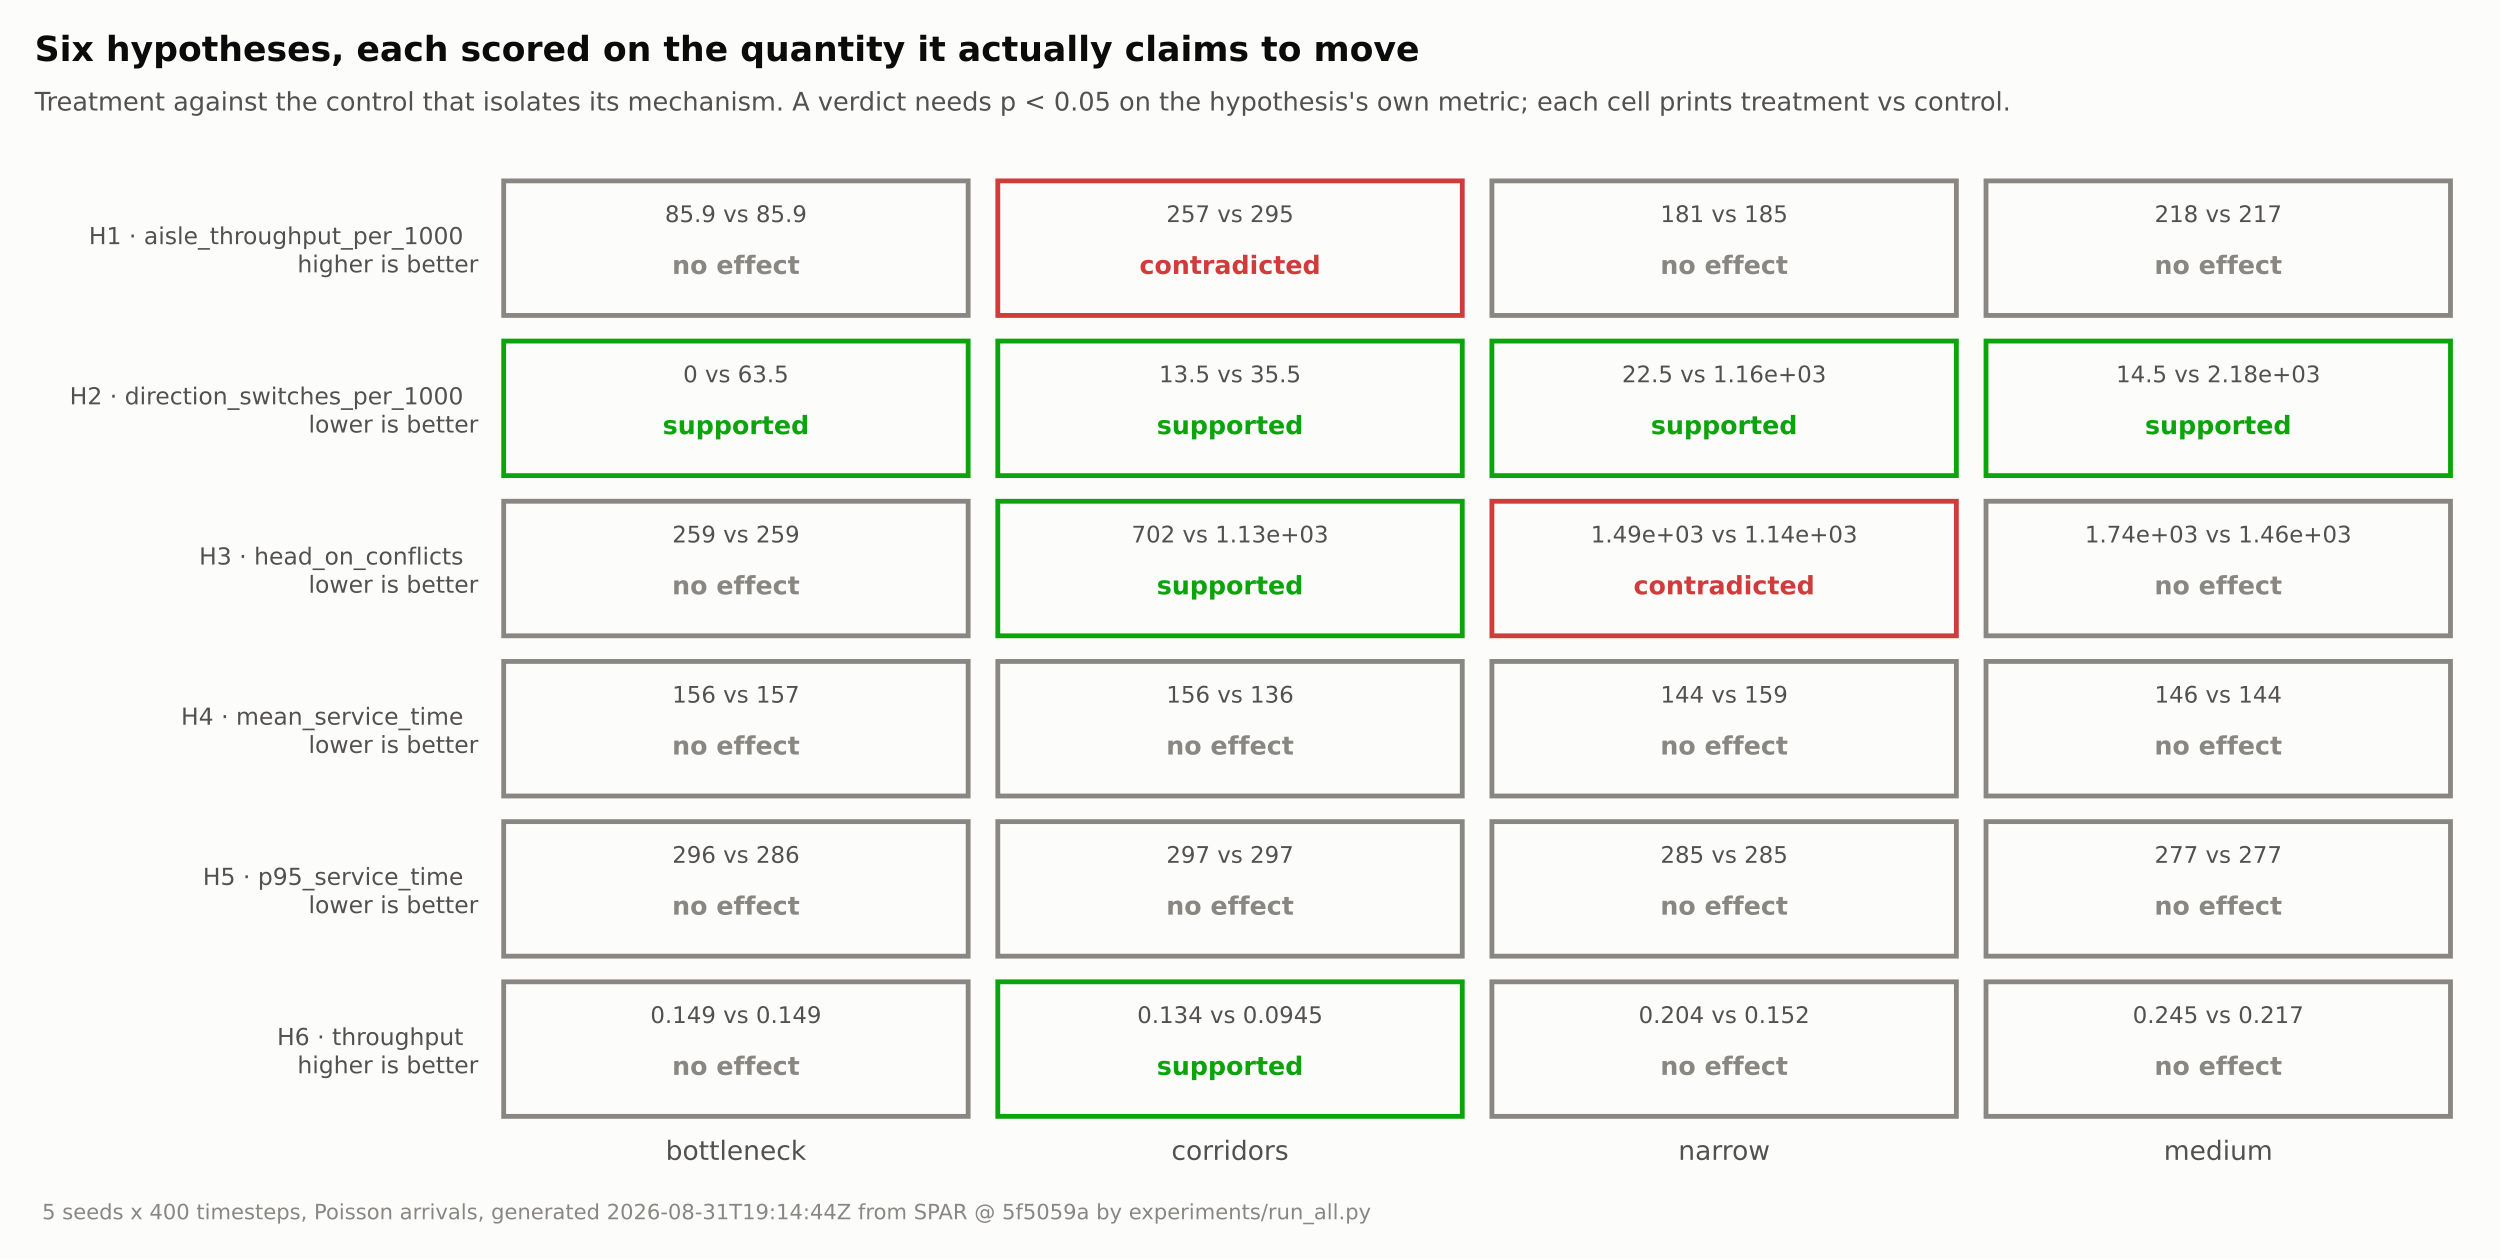
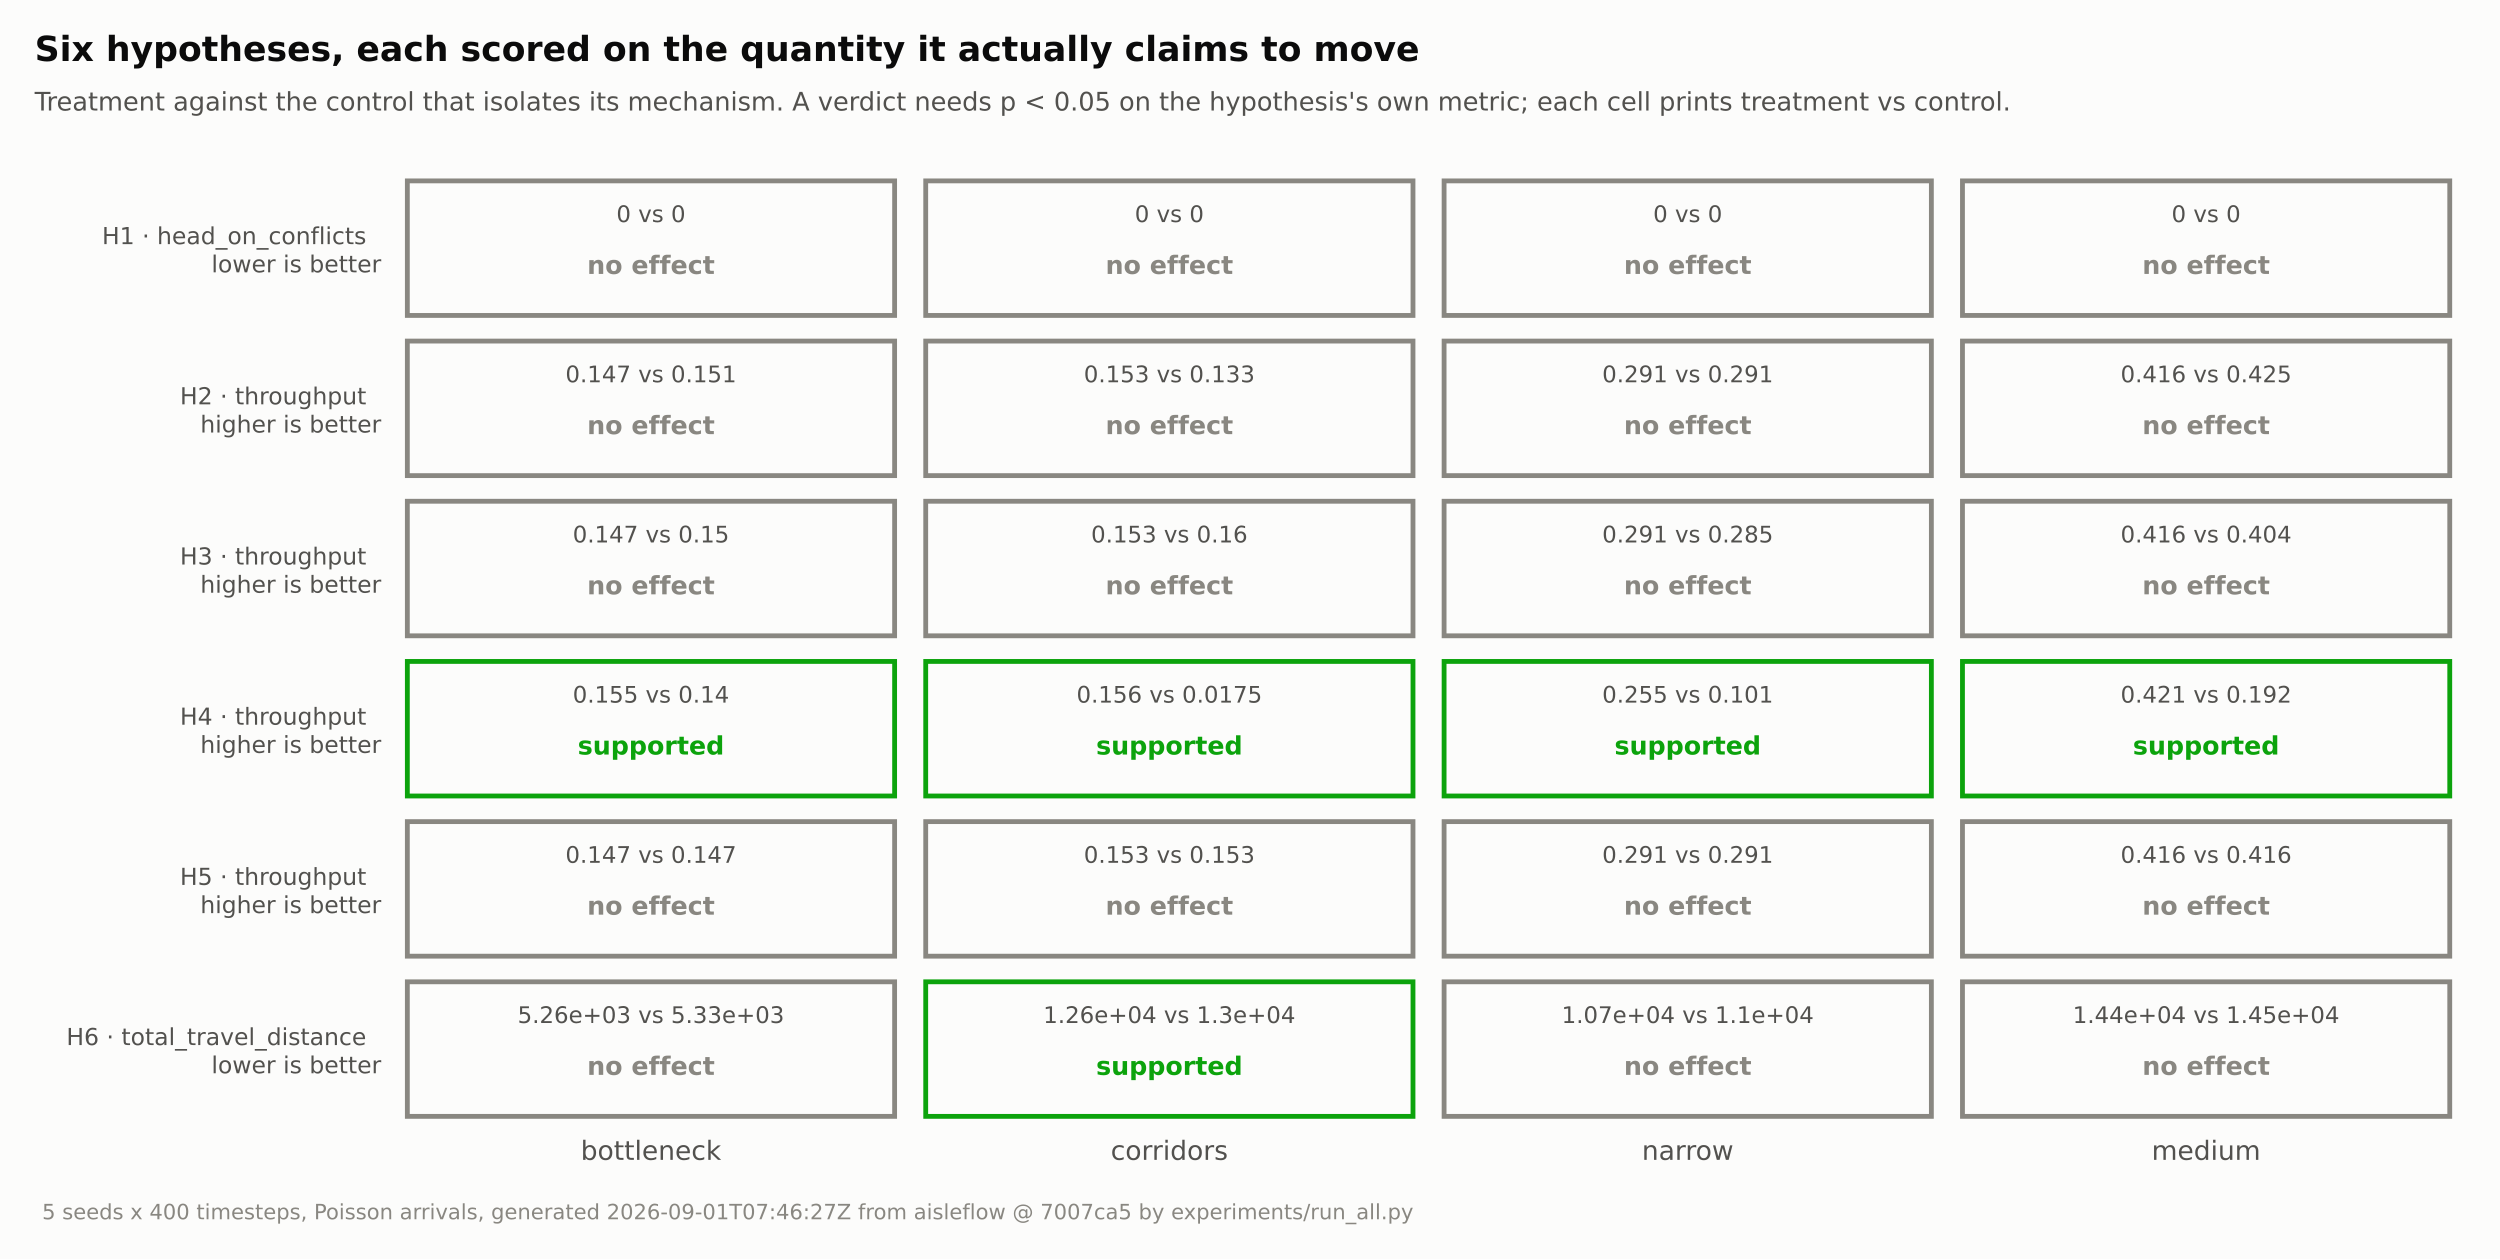
<svg xmlns="http://www.w3.org/2000/svg" width="830.016pt" height="418.009pt" viewBox="0 0 830.016 418.009" version="1.1">
  <defs>
    <style type="text/css">*{stroke-linejoin: round; stroke-linecap: butt}</style>
  </defs>
  <g id="figure_1">
    <g id="patch_1">
      <path d="M 0 418.009  L 830.016 418.009  L 830.016 0  L 0 0  z " style="fill: #fcfcfb" />
    </g>
    <g id="axes_1">
      <g id="patch_2">
-         <path d="M 162.307 374.894  L 818.496 374.894  L 818.496 55.8  L 162.307 55.8  z " style="fill: #fcfcfb" />
+         <path d="M 130.076 374.894  L 818.496 374.894  L 818.496 55.8  L 130.076 55.8  z " style="fill: #fcfcfb" />
      </g>
      <g id="matplotlib.axis_1">
        <g id="xtick_1">
          <g id="line2d_1" />
          <g id="text_1">
-             <text style="font-size: 8.8px; font-family: 'DejaVu Sans', sans-serif; text-anchor: middle; fill: #52514e" x="244.331" y="385.081" transform="rotate(-0 244.3308 385.081)">bottleneck</text>
+             <text style="font-size: 8.8px; font-family: 'DejaVu Sans', sans-serif; text-anchor: middle; fill: #52514e" x="216.129" y="385.081" transform="rotate(-0 216.1285 385.081)">bottleneck</text>
          </g>
        </g>
        <g id="xtick_2">
          <g id="line2d_2" />
          <g id="text_2">
-             <text style="font-size: 8.8px; font-family: 'DejaVu Sans', sans-serif; text-anchor: middle; fill: #52514e" x="408.378" y="385.081" transform="rotate(-0 408.378 385.081)">corridors</text>
+             <text style="font-size: 8.8px; font-family: 'DejaVu Sans', sans-serif; text-anchor: middle; fill: #52514e" x="388.233" y="385.081" transform="rotate(-0 388.2335 385.081)">corridors</text>
          </g>
        </g>
        <g id="xtick_3">
          <g id="line2d_3" />
          <g id="text_3">
-             <text style="font-size: 8.8px; font-family: 'DejaVu Sans', sans-serif; text-anchor: middle; fill: #52514e" x="572.425" y="385.08" transform="rotate(-0 572.4252 385.0804)">narrow</text>
+             <text style="font-size: 8.8px; font-family: 'DejaVu Sans', sans-serif; text-anchor: middle; fill: #52514e" x="560.338" y="385.08" transform="rotate(-0 560.3385 385.0804)">narrow</text>
          </g>
        </g>
        <g id="xtick_4">
          <g id="line2d_4" />
          <g id="text_4">
-             <text style="font-size: 8.8px; font-family: 'DejaVu Sans', sans-serif; text-anchor: middle; fill: #52514e" x="736.472" y="385.081" transform="rotate(-0 736.4724 385.081)">medium</text>
+             <text style="font-size: 8.8px; font-family: 'DejaVu Sans', sans-serif; text-anchor: middle; fill: #52514e" x="732.443" y="385.081" transform="rotate(-0 732.4435 385.081)">medium</text>
          </g>
        </g>
      </g>
      <g id="matplotlib.axis_2">
        <g id="ytick_1">
          <g id="line2d_5" />
          <g id="text_5">
-             <text style="font-size: 7.8px; font-family: 'DejaVu Sans', sans-serif; fill: #52514e" transform="translate(29.49909 81.06391)">H1  ·  aisle_throughput_per_1000</text>
-             <text style="font-size: 7.8px; font-family: 'DejaVu Sans', sans-serif; fill: #52514e" transform="translate(98.73506 90.42604)">higher is better</text>
+             <text style="font-size: 7.8px; font-family: 'DejaVu Sans', sans-serif; fill: #52514e" transform="translate(33.86812 81.06391)">H1  ·  head_on_conflicts</text>
+             <text style="font-size: 7.8px; font-family: 'DejaVu Sans', sans-serif; fill: #52514e" transform="translate(70.19053 90.42604)">lower is better</text>
          </g>
        </g>
        <g id="ytick_2">
          <g id="line2d_6" />
          <g id="text_6">
-             <text style="font-size: 7.8px; font-family: 'DejaVu Sans', sans-serif; fill: #52514e" transform="translate(23.13113 134.2463)">H2  ·  direction_switches_per_1000</text>
-             <text style="font-size: 7.8px; font-family: 'DejaVu Sans', sans-serif; fill: #52514e" transform="translate(102.4218 143.6084)">lower is better</text>
+             <text style="font-size: 7.8px; font-family: 'DejaVu Sans', sans-serif; fill: #52514e" transform="translate(59.75316 134.2463)">H2  ·  throughput</text>
+             <text style="font-size: 7.8px; font-family: 'DejaVu Sans', sans-serif; fill: #52514e" transform="translate(66.50381 143.6084)">higher is better</text>
          </g>
        </g>
        <g id="ytick_3">
          <g id="line2d_7" />
          <g id="text_7">
-             <text style="font-size: 7.8px; font-family: 'DejaVu Sans', sans-serif; fill: #52514e" transform="translate(66.09937 187.4287)">H3  ·  head_on_conflicts</text>
-             <text style="font-size: 7.8px; font-family: 'DejaVu Sans', sans-serif; fill: #52514e" transform="translate(102.4218 196.7908)">lower is better</text>
+             <text style="font-size: 7.8px; font-family: 'DejaVu Sans', sans-serif; fill: #52514e" transform="translate(59.75316 187.4287)">H3  ·  throughput</text>
+             <text style="font-size: 7.8px; font-family: 'DejaVu Sans', sans-serif; fill: #52514e" transform="translate(66.50381 196.7908)">higher is better</text>
          </g>
        </g>
        <g id="ytick_4">
          <g id="line2d_8" />
          <g id="text_8">
-             <text style="font-size: 7.8px; font-family: 'DejaVu Sans', sans-serif; fill: #52514e" transform="translate(60.10069 240.6111)">H4  ·  mean_service_time</text>
-             <text style="font-size: 7.8px; font-family: 'DejaVu Sans', sans-serif; fill: #52514e" transform="translate(102.4218 249.9732)">lower is better</text>
+             <text style="font-size: 7.8px; font-family: 'DejaVu Sans', sans-serif; fill: #52514e" transform="translate(59.75316 240.6111)">H4  ·  throughput</text>
+             <text style="font-size: 7.8px; font-family: 'DejaVu Sans', sans-serif; fill: #52514e" transform="translate(66.50381 249.9732)">higher is better</text>
          </g>
        </g>
        <g id="ytick_5">
          <g id="line2d_9" />
          <g id="text_9">
-             <text style="font-size: 7.8px; font-family: 'DejaVu Sans', sans-serif; fill: #52514e" transform="translate(67.34372 293.7935)">H5  ·  p95_service_time</text>
-             <text style="font-size: 7.8px; font-family: 'DejaVu Sans', sans-serif; fill: #52514e" transform="translate(102.4218 303.1557)">lower is better</text>
+             <text style="font-size: 7.8px; font-family: 'DejaVu Sans', sans-serif; fill: #52514e" transform="translate(59.75316 293.7935)">H5  ·  throughput</text>
+             <text style="font-size: 7.8px; font-family: 'DejaVu Sans', sans-serif; fill: #52514e" transform="translate(66.50381 303.1557)">higher is better</text>
          </g>
        </g>
        <g id="ytick_6">
          <g id="line2d_10" />
          <g id="text_10">
-             <text style="font-size: 7.8px; font-family: 'DejaVu Sans', sans-serif; fill: #52514e" transform="translate(91.98441 346.9759)">H6  ·  throughput</text>
-             <text style="font-size: 7.8px; font-family: 'DejaVu Sans', sans-serif; fill: #52514e" transform="translate(98.73506 356.3381)">higher is better</text>
+             <text style="font-size: 7.8px; font-family: 'DejaVu Sans', sans-serif; fill: #52514e" transform="translate(22.03894 346.9759)">H6  ·  total_travel_distance</text>
+             <text style="font-size: 7.8px; font-family: 'DejaVu Sans', sans-serif; fill: #52514e" transform="translate(70.19053 356.3381)">lower is better</text>
          </g>
        </g>
      </g>
      <g id="patch_3">
-         <path d="M 167.229 60.055  L 321.433 60.055  L 321.433 104.728  L 167.229 104.728  z " clip-path="url(#p94b9a98649)" style="fill: #fcfcfb; stroke: #898781; stroke-width: 1.6; stroke-linejoin: miter" />
+         <path d="M 135.239 60.055  L 297.018 60.055  L 297.018 104.728  L 135.239 104.728  z " clip-path="url(#pe0187f59ff)" style="fill: #fcfcfb; stroke: #898781; stroke-width: 1.6; stroke-linejoin: miter" />
      </g>
      <g id="patch_4">
-         <path d="M 331.276 60.055  L 485.48 60.055  L 485.48 104.728  L 331.276 104.728  z " clip-path="url(#p94b9a98649)" style="fill: #fcfcfb; stroke: #d03b3b; stroke-width: 1.6; stroke-linejoin: miter" />
+         <path d="M 307.344 60.055  L 469.123 60.055  L 469.123 104.728  L 307.344 104.728  z " clip-path="url(#pe0187f59ff)" style="fill: #fcfcfb; stroke: #898781; stroke-width: 1.6; stroke-linejoin: miter" />
      </g>
      <g id="patch_5">
-         <path d="M 495.323 60.055  L 649.527 60.055  L 649.527 104.728  L 495.323 104.728  z " clip-path="url(#p94b9a98649)" style="fill: #fcfcfb; stroke: #898781; stroke-width: 1.6; stroke-linejoin: miter" />
+         <path d="M 479.449 60.055  L 641.228 60.055  L 641.228 104.728  L 479.449 104.728  z " clip-path="url(#pe0187f59ff)" style="fill: #fcfcfb; stroke: #898781; stroke-width: 1.6; stroke-linejoin: miter" />
      </g>
      <g id="patch_6">
-         <path d="M 659.37 60.055  L 813.575 60.055  L 813.575 104.728  L 659.37 104.728  z " clip-path="url(#p94b9a98649)" style="fill: #fcfcfb; stroke: #898781; stroke-width: 1.6; stroke-linejoin: miter" />
+         <path d="M 651.554 60.055  L 813.333 60.055  L 813.333 104.728  L 651.554 104.728  z " clip-path="url(#pe0187f59ff)" style="fill: #fcfcfb; stroke: #898781; stroke-width: 1.6; stroke-linejoin: miter" />
      </g>
      <g id="patch_7">
-         <path d="M 167.229 113.237  L 321.433 113.237  L 321.433 157.91  L 167.229 157.91  z " clip-path="url(#p94b9a98649)" style="fill: #fcfcfb; stroke: #0ca30c; stroke-width: 1.6; stroke-linejoin: miter" />
+         <path d="M 135.239 113.237  L 297.018 113.237  L 297.018 157.91  L 135.239 157.91  z " clip-path="url(#pe0187f59ff)" style="fill: #fcfcfb; stroke: #898781; stroke-width: 1.6; stroke-linejoin: miter" />
      </g>
      <g id="patch_8">
-         <path d="M 331.276 113.237  L 485.48 113.237  L 485.48 157.91  L 331.276 157.91  z " clip-path="url(#p94b9a98649)" style="fill: #fcfcfb; stroke: #0ca30c; stroke-width: 1.6; stroke-linejoin: miter" />
+         <path d="M 307.344 113.237  L 469.123 113.237  L 469.123 157.91  L 307.344 157.91  z " clip-path="url(#pe0187f59ff)" style="fill: #fcfcfb; stroke: #898781; stroke-width: 1.6; stroke-linejoin: miter" />
      </g>
      <g id="patch_9">
-         <path d="M 495.323 113.237  L 649.527 113.237  L 649.527 157.91  L 495.323 157.91  z " clip-path="url(#p94b9a98649)" style="fill: #fcfcfb; stroke: #0ca30c; stroke-width: 1.6; stroke-linejoin: miter" />
+         <path d="M 479.449 113.237  L 641.228 113.237  L 641.228 157.91  L 479.449 157.91  z " clip-path="url(#pe0187f59ff)" style="fill: #fcfcfb; stroke: #898781; stroke-width: 1.6; stroke-linejoin: miter" />
      </g>
      <g id="patch_10">
-         <path d="M 659.37 113.237  L 813.575 113.237  L 813.575 157.91  L 659.37 157.91  z " clip-path="url(#p94b9a98649)" style="fill: #fcfcfb; stroke: #0ca30c; stroke-width: 1.6; stroke-linejoin: miter" />
+         <path d="M 651.554 113.237  L 813.333 113.237  L 813.333 157.91  L 651.554 157.91  z " clip-path="url(#pe0187f59ff)" style="fill: #fcfcfb; stroke: #898781; stroke-width: 1.6; stroke-linejoin: miter" />
      </g>
      <g id="patch_11">
-         <path d="M 167.229 166.419  L 321.433 166.419  L 321.433 211.093  L 167.229 211.093  z " clip-path="url(#p94b9a98649)" style="fill: #fcfcfb; stroke: #898781; stroke-width: 1.6; stroke-linejoin: miter" />
+         <path d="M 135.239 166.419  L 297.018 166.419  L 297.018 211.093  L 135.239 211.093  z " clip-path="url(#pe0187f59ff)" style="fill: #fcfcfb; stroke: #898781; stroke-width: 1.6; stroke-linejoin: miter" />
      </g>
      <g id="patch_12">
-         <path d="M 331.276 166.419  L 485.48 166.419  L 485.48 211.093  L 331.276 211.093  z " clip-path="url(#p94b9a98649)" style="fill: #fcfcfb; stroke: #0ca30c; stroke-width: 1.6; stroke-linejoin: miter" />
+         <path d="M 307.344 166.419  L 469.123 166.419  L 469.123 211.093  L 307.344 211.093  z " clip-path="url(#pe0187f59ff)" style="fill: #fcfcfb; stroke: #898781; stroke-width: 1.6; stroke-linejoin: miter" />
      </g>
      <g id="patch_13">
-         <path d="M 495.323 166.419  L 649.527 166.419  L 649.527 211.093  L 495.323 211.093  z " clip-path="url(#p94b9a98649)" style="fill: #fcfcfb; stroke: #d03b3b; stroke-width: 1.6; stroke-linejoin: miter" />
+         <path d="M 479.449 166.419  L 641.228 166.419  L 641.228 211.093  L 479.449 211.093  z " clip-path="url(#pe0187f59ff)" style="fill: #fcfcfb; stroke: #898781; stroke-width: 1.6; stroke-linejoin: miter" />
      </g>
      <g id="patch_14">
-         <path d="M 659.37 166.419  L 813.575 166.419  L 813.575 211.093  L 659.37 211.093  z " clip-path="url(#p94b9a98649)" style="fill: #fcfcfb; stroke: #898781; stroke-width: 1.6; stroke-linejoin: miter" />
+         <path d="M 651.554 166.419  L 813.333 166.419  L 813.333 211.093  L 651.554 211.093  z " clip-path="url(#pe0187f59ff)" style="fill: #fcfcfb; stroke: #898781; stroke-width: 1.6; stroke-linejoin: miter" />
      </g>
      <g id="patch_15">
-         <path d="M 167.229 219.602  L 321.433 219.602  L 321.433 264.275  L 167.229 264.275  z " clip-path="url(#p94b9a98649)" style="fill: #fcfcfb; stroke: #898781; stroke-width: 1.6; stroke-linejoin: miter" />
+         <path d="M 135.239 219.602  L 297.018 219.602  L 297.018 264.275  L 135.239 264.275  z " clip-path="url(#pe0187f59ff)" style="fill: #fcfcfb; stroke: #0ca30c; stroke-width: 1.6; stroke-linejoin: miter" />
      </g>
      <g id="patch_16">
-         <path d="M 331.276 219.602  L 485.48 219.602  L 485.48 264.275  L 331.276 264.275  z " clip-path="url(#p94b9a98649)" style="fill: #fcfcfb; stroke: #898781; stroke-width: 1.6; stroke-linejoin: miter" />
+         <path d="M 307.344 219.602  L 469.123 219.602  L 469.123 264.275  L 307.344 264.275  z " clip-path="url(#pe0187f59ff)" style="fill: #fcfcfb; stroke: #0ca30c; stroke-width: 1.6; stroke-linejoin: miter" />
      </g>
      <g id="patch_17">
-         <path d="M 495.323 219.602  L 649.527 219.602  L 649.527 264.275  L 495.323 264.275  z " clip-path="url(#p94b9a98649)" style="fill: #fcfcfb; stroke: #898781; stroke-width: 1.6; stroke-linejoin: miter" />
+         <path d="M 479.449 219.602  L 641.228 219.602  L 641.228 264.275  L 479.449 264.275  z " clip-path="url(#pe0187f59ff)" style="fill: #fcfcfb; stroke: #0ca30c; stroke-width: 1.6; stroke-linejoin: miter" />
      </g>
      <g id="patch_18">
-         <path d="M 659.37 219.602  L 813.575 219.602  L 813.575 264.275  L 659.37 264.275  z " clip-path="url(#p94b9a98649)" style="fill: #fcfcfb; stroke: #898781; stroke-width: 1.6; stroke-linejoin: miter" />
+         <path d="M 651.554 219.602  L 813.333 219.602  L 813.333 264.275  L 651.554 264.275  z " clip-path="url(#pe0187f59ff)" style="fill: #fcfcfb; stroke: #0ca30c; stroke-width: 1.6; stroke-linejoin: miter" />
      </g>
      <g id="patch_19">
-         <path d="M 167.229 272.784  L 321.433 272.784  L 321.433 317.457  L 167.229 317.457  z " clip-path="url(#p94b9a98649)" style="fill: #fcfcfb; stroke: #898781; stroke-width: 1.6; stroke-linejoin: miter" />
+         <path d="M 135.239 272.784  L 297.018 272.784  L 297.018 317.457  L 135.239 317.457  z " clip-path="url(#pe0187f59ff)" style="fill: #fcfcfb; stroke: #898781; stroke-width: 1.6; stroke-linejoin: miter" />
      </g>
      <g id="patch_20">
-         <path d="M 331.276 272.784  L 485.48 272.784  L 485.48 317.457  L 331.276 317.457  z " clip-path="url(#p94b9a98649)" style="fill: #fcfcfb; stroke: #898781; stroke-width: 1.6; stroke-linejoin: miter" />
+         <path d="M 307.344 272.784  L 469.123 272.784  L 469.123 317.457  L 307.344 317.457  z " clip-path="url(#pe0187f59ff)" style="fill: #fcfcfb; stroke: #898781; stroke-width: 1.6; stroke-linejoin: miter" />
      </g>
      <g id="patch_21">
-         <path d="M 495.323 272.784  L 649.527 272.784  L 649.527 317.457  L 495.323 317.457  z " clip-path="url(#p94b9a98649)" style="fill: #fcfcfb; stroke: #898781; stroke-width: 1.6; stroke-linejoin: miter" />
+         <path d="M 479.449 272.784  L 641.228 272.784  L 641.228 317.457  L 479.449 317.457  z " clip-path="url(#pe0187f59ff)" style="fill: #fcfcfb; stroke: #898781; stroke-width: 1.6; stroke-linejoin: miter" />
      </g>
      <g id="patch_22">
-         <path d="M 659.37 272.784  L 813.575 272.784  L 813.575 317.457  L 659.37 317.457  z " clip-path="url(#p94b9a98649)" style="fill: #fcfcfb; stroke: #898781; stroke-width: 1.6; stroke-linejoin: miter" />
+         <path d="M 651.554 272.784  L 813.333 272.784  L 813.333 317.457  L 651.554 317.457  z " clip-path="url(#pe0187f59ff)" style="fill: #fcfcfb; stroke: #898781; stroke-width: 1.6; stroke-linejoin: miter" />
      </g>
      <g id="patch_23">
-         <path d="M 167.229 325.967  L 321.433 325.967  L 321.433 370.64  L 167.229 370.64  z " clip-path="url(#p94b9a98649)" style="fill: #fcfcfb; stroke: #898781; stroke-width: 1.6; stroke-linejoin: miter" />
+         <path d="M 135.239 325.967  L 297.018 325.967  L 297.018 370.64  L 135.239 370.64  z " clip-path="url(#pe0187f59ff)" style="fill: #fcfcfb; stroke: #898781; stroke-width: 1.6; stroke-linejoin: miter" />
      </g>
      <g id="patch_24">
-         <path d="M 331.276 325.967  L 485.48 325.967  L 485.48 370.64  L 331.276 370.64  z " clip-path="url(#p94b9a98649)" style="fill: #fcfcfb; stroke: #0ca30c; stroke-width: 1.6; stroke-linejoin: miter" />
+         <path d="M 307.344 325.967  L 469.123 325.967  L 469.123 370.64  L 307.344 370.64  z " clip-path="url(#pe0187f59ff)" style="fill: #fcfcfb; stroke: #0ca30c; stroke-width: 1.6; stroke-linejoin: miter" />
      </g>
      <g id="patch_25">
-         <path d="M 495.323 325.967  L 649.527 325.967  L 649.527 370.64  L 495.323 370.64  z " clip-path="url(#p94b9a98649)" style="fill: #fcfcfb; stroke: #898781; stroke-width: 1.6; stroke-linejoin: miter" />
+         <path d="M 479.449 325.967  L 641.228 325.967  L 641.228 370.64  L 479.449 370.64  z " clip-path="url(#pe0187f59ff)" style="fill: #fcfcfb; stroke: #898781; stroke-width: 1.6; stroke-linejoin: miter" />
      </g>
      <g id="patch_26">
-         <path d="M 659.37 325.967  L 813.575 325.967  L 813.575 370.64  L 659.37 370.64  z " clip-path="url(#p94b9a98649)" style="fill: #fcfcfb; stroke: #898781; stroke-width: 1.6; stroke-linejoin: miter" />
+         <path d="M 651.554 325.967  L 813.333 325.967  L 813.333 370.64  L 651.554 370.64  z " clip-path="url(#pe0187f59ff)" style="fill: #fcfcfb; stroke: #898781; stroke-width: 1.6; stroke-linejoin: miter" />
      </g>
      <g id="text_11">
-         <text style="font-weight: 700; font-size: 8.4px; font-family: 'DejaVu Sans', sans-serif; text-anchor: middle; fill: #898781" x="244.331" y="90.955" transform="rotate(-0 244.3308 90.95545)">no effect</text>
+         <text style="font-weight: 700; font-size: 8.4px; font-family: 'DejaVu Sans', sans-serif; text-anchor: middle; fill: #898781" x="216.129" y="90.955" transform="rotate(-0 216.1285 90.95545)">no effect</text>
      </g>
      <g id="text_12">
-         <text style="font-size: 7.6px; font-family: 'DejaVu Sans', sans-serif; text-anchor: middle; fill: #52514e" x="244.331" y="73.729" transform="rotate(-0 244.3308 73.72894)">85.9 vs 85.9</text>
+         <text style="font-size: 7.6px; font-family: 'DejaVu Sans', sans-serif; text-anchor: middle; fill: #52514e" x="216.129" y="73.729" transform="rotate(-0 216.1285 73.72894)">0 vs 0</text>
      </g>
      <g id="text_13">
-         <text style="font-weight: 700; font-size: 8.4px; font-family: 'DejaVu Sans', sans-serif; text-anchor: middle; fill: #d03b3b" x="408.378" y="90.955" transform="rotate(-0 408.378 90.95545)">contradicted</text>
+         <text style="font-weight: 700; font-size: 8.4px; font-family: 'DejaVu Sans', sans-serif; text-anchor: middle; fill: #898781" x="388.233" y="90.955" transform="rotate(-0 388.2335 90.95545)">no effect</text>
      </g>
      <g id="text_14">
-         <text style="font-size: 7.6px; font-family: 'DejaVu Sans', sans-serif; text-anchor: middle; fill: #52514e" x="408.378" y="73.729" transform="rotate(-0 408.378 73.72894)">257 vs 295</text>
+         <text style="font-size: 7.6px; font-family: 'DejaVu Sans', sans-serif; text-anchor: middle; fill: #52514e" x="388.233" y="73.729" transform="rotate(-0 388.2335 73.72894)">0 vs 0</text>
      </g>
      <g id="text_15">
-         <text style="font-weight: 700; font-size: 8.4px; font-family: 'DejaVu Sans', sans-serif; text-anchor: middle; fill: #898781" x="572.425" y="90.955" transform="rotate(-0 572.4252 90.95545)">no effect</text>
+         <text style="font-weight: 700; font-size: 8.4px; font-family: 'DejaVu Sans', sans-serif; text-anchor: middle; fill: #898781" x="560.338" y="90.955" transform="rotate(-0 560.3385 90.95545)">no effect</text>
      </g>
      <g id="text_16">
-         <text style="font-size: 7.6px; font-family: 'DejaVu Sans', sans-serif; text-anchor: middle; fill: #52514e" x="572.425" y="73.729" transform="rotate(-0 572.4252 73.72894)">181 vs 185</text>
+         <text style="font-size: 7.6px; font-family: 'DejaVu Sans', sans-serif; text-anchor: middle; fill: #52514e" x="560.338" y="73.729" transform="rotate(-0 560.3385 73.72894)">0 vs 0</text>
      </g>
      <g id="text_17">
-         <text style="font-weight: 700; font-size: 8.4px; font-family: 'DejaVu Sans', sans-serif; text-anchor: middle; fill: #898781" x="736.472" y="90.955" transform="rotate(-0 736.4724 90.95545)">no effect</text>
+         <text style="font-weight: 700; font-size: 8.4px; font-family: 'DejaVu Sans', sans-serif; text-anchor: middle; fill: #898781" x="732.443" y="90.955" transform="rotate(-0 732.4435 90.95545)">no effect</text>
      </g>
      <g id="text_18">
-         <text style="font-size: 7.6px; font-family: 'DejaVu Sans', sans-serif; text-anchor: middle; fill: #52514e" x="736.472" y="73.729" transform="rotate(-0 736.4724 73.72894)">218 vs 217</text>
+         <text style="font-size: 7.6px; font-family: 'DejaVu Sans', sans-serif; text-anchor: middle; fill: #52514e" x="732.443" y="73.729" transform="rotate(-0 732.4435 73.72894)">0 vs 0</text>
      </g>
      <g id="text_19">
-         <text style="font-weight: 700; font-size: 8.4px; font-family: 'DejaVu Sans', sans-serif; text-anchor: middle; fill: #0ca30c" x="244.331" y="144.138" transform="rotate(-0 244.3308 144.1379)">supported</text>
+         <text style="font-weight: 700; font-size: 8.4px; font-family: 'DejaVu Sans', sans-serif; text-anchor: middle; fill: #898781" x="216.129" y="144.138" transform="rotate(-0 216.1285 144.1379)">no effect</text>
      </g>
      <g id="text_20">
-         <text style="font-size: 7.6px; font-family: 'DejaVu Sans', sans-serif; text-anchor: middle; fill: #52514e" x="244.331" y="126.911" transform="rotate(-0 244.3308 126.9113)">0 vs 63.5</text>
+         <text style="font-size: 7.6px; font-family: 'DejaVu Sans', sans-serif; text-anchor: middle; fill: #52514e" x="216.129" y="126.911" transform="rotate(-0 216.1285 126.9113)">0.147 vs 0.151</text>
      </g>
      <g id="text_21">
-         <text style="font-weight: 700; font-size: 8.4px; font-family: 'DejaVu Sans', sans-serif; text-anchor: middle; fill: #0ca30c" x="408.378" y="144.138" transform="rotate(-0 408.378 144.1379)">supported</text>
+         <text style="font-weight: 700; font-size: 8.4px; font-family: 'DejaVu Sans', sans-serif; text-anchor: middle; fill: #898781" x="388.233" y="144.138" transform="rotate(-0 388.2335 144.1379)">no effect</text>
      </g>
      <g id="text_22">
-         <text style="font-size: 7.6px; font-family: 'DejaVu Sans', sans-serif; text-anchor: middle; fill: #52514e" x="408.378" y="126.911" transform="rotate(-0 408.378 126.9113)">13.5 vs 35.5</text>
+         <text style="font-size: 7.6px; font-family: 'DejaVu Sans', sans-serif; text-anchor: middle; fill: #52514e" x="388.233" y="126.911" transform="rotate(-0 388.2335 126.9113)">0.153 vs 0.133</text>
      </g>
      <g id="text_23">
-         <text style="font-weight: 700; font-size: 8.4px; font-family: 'DejaVu Sans', sans-serif; text-anchor: middle; fill: #0ca30c" x="572.425" y="144.138" transform="rotate(-0 572.4252 144.1379)">supported</text>
+         <text style="font-weight: 700; font-size: 8.4px; font-family: 'DejaVu Sans', sans-serif; text-anchor: middle; fill: #898781" x="560.338" y="144.138" transform="rotate(-0 560.3385 144.1379)">no effect</text>
      </g>
      <g id="text_24">
-         <text style="font-size: 7.6px; font-family: 'DejaVu Sans', sans-serif; text-anchor: middle; fill: #52514e" x="572.425" y="126.911" transform="rotate(-0 572.4252 126.9113)">22.5 vs 1.16e+03</text>
+         <text style="font-size: 7.6px; font-family: 'DejaVu Sans', sans-serif; text-anchor: middle; fill: #52514e" x="560.338" y="126.911" transform="rotate(-0 560.3385 126.9113)">0.291 vs 0.291</text>
      </g>
      <g id="text_25">
-         <text style="font-weight: 700; font-size: 8.4px; font-family: 'DejaVu Sans', sans-serif; text-anchor: middle; fill: #0ca30c" x="736.472" y="144.138" transform="rotate(-0 736.4724 144.1379)">supported</text>
+         <text style="font-weight: 700; font-size: 8.4px; font-family: 'DejaVu Sans', sans-serif; text-anchor: middle; fill: #898781" x="732.443" y="144.138" transform="rotate(-0 732.4435 144.1379)">no effect</text>
      </g>
      <g id="text_26">
-         <text style="font-size: 7.6px; font-family: 'DejaVu Sans', sans-serif; text-anchor: middle; fill: #52514e" x="736.472" y="126.911" transform="rotate(-0 736.4724 126.9113)">14.5 vs 2.18e+03</text>
+         <text style="font-size: 7.6px; font-family: 'DejaVu Sans', sans-serif; text-anchor: middle; fill: #52514e" x="732.443" y="126.911" transform="rotate(-0 732.4435 126.9113)">0.416 vs 0.425</text>
      </g>
      <g id="text_27">
-         <text style="font-weight: 700; font-size: 8.4px; font-family: 'DejaVu Sans', sans-serif; text-anchor: middle; fill: #898781" x="244.331" y="197.32" transform="rotate(-0 244.3308 197.3203)">no effect</text>
+         <text style="font-weight: 700; font-size: 8.4px; font-family: 'DejaVu Sans', sans-serif; text-anchor: middle; fill: #898781" x="216.129" y="197.32" transform="rotate(-0 216.1285 197.3203)">no effect</text>
      </g>
      <g id="text_28">
-         <text style="font-size: 7.6px; font-family: 'DejaVu Sans', sans-serif; text-anchor: middle; fill: #52514e" x="244.331" y="180.094" transform="rotate(-0 244.3308 180.0937)">259 vs 259</text>
+         <text style="font-size: 7.6px; font-family: 'DejaVu Sans', sans-serif; text-anchor: middle; fill: #52514e" x="216.129" y="180.094" transform="rotate(-0 216.1285 180.0937)">0.147 vs 0.15</text>
      </g>
      <g id="text_29">
-         <text style="font-weight: 700; font-size: 8.4px; font-family: 'DejaVu Sans', sans-serif; text-anchor: middle; fill: #0ca30c" x="408.378" y="197.32" transform="rotate(-0 408.378 197.3203)">supported</text>
+         <text style="font-weight: 700; font-size: 8.4px; font-family: 'DejaVu Sans', sans-serif; text-anchor: middle; fill: #898781" x="388.233" y="197.32" transform="rotate(-0 388.2335 197.3203)">no effect</text>
      </g>
      <g id="text_30">
-         <text style="font-size: 7.6px; font-family: 'DejaVu Sans', sans-serif; text-anchor: middle; fill: #52514e" x="408.378" y="180.094" transform="rotate(-0 408.378 180.0937)">702 vs 1.13e+03</text>
+         <text style="font-size: 7.6px; font-family: 'DejaVu Sans', sans-serif; text-anchor: middle; fill: #52514e" x="388.233" y="180.094" transform="rotate(-0 388.2335 180.0937)">0.153 vs 0.16</text>
      </g>
      <g id="text_31">
-         <text style="font-weight: 700; font-size: 8.4px; font-family: 'DejaVu Sans', sans-serif; text-anchor: middle; fill: #d03b3b" x="572.425" y="197.32" transform="rotate(-0 572.4252 197.3203)">contradicted</text>
+         <text style="font-weight: 700; font-size: 8.4px; font-family: 'DejaVu Sans', sans-serif; text-anchor: middle; fill: #898781" x="560.338" y="197.32" transform="rotate(-0 560.3385 197.3203)">no effect</text>
      </g>
      <g id="text_32">
-         <text style="font-size: 7.6px; font-family: 'DejaVu Sans', sans-serif; text-anchor: middle; fill: #52514e" x="572.425" y="180.094" transform="rotate(-0 572.4252 180.0937)">1.49e+03 vs 1.14e+03</text>
+         <text style="font-size: 7.6px; font-family: 'DejaVu Sans', sans-serif; text-anchor: middle; fill: #52514e" x="560.338" y="180.094" transform="rotate(-0 560.3385 180.0937)">0.291 vs 0.285</text>
      </g>
      <g id="text_33">
-         <text style="font-weight: 700; font-size: 8.4px; font-family: 'DejaVu Sans', sans-serif; text-anchor: middle; fill: #898781" x="736.472" y="197.32" transform="rotate(-0 736.4724 197.3203)">no effect</text>
+         <text style="font-weight: 700; font-size: 8.4px; font-family: 'DejaVu Sans', sans-serif; text-anchor: middle; fill: #898781" x="732.443" y="197.32" transform="rotate(-0 732.4435 197.3203)">no effect</text>
      </g>
      <g id="text_34">
-         <text style="font-size: 7.6px; font-family: 'DejaVu Sans', sans-serif; text-anchor: middle; fill: #52514e" x="736.472" y="180.094" transform="rotate(-0 736.4724 180.0937)">1.74e+03 vs 1.46e+03</text>
+         <text style="font-size: 7.6px; font-family: 'DejaVu Sans', sans-serif; text-anchor: middle; fill: #52514e" x="732.443" y="180.094" transform="rotate(-0 732.4435 180.0937)">0.416 vs 0.404</text>
      </g>
      <g id="text_35">
-         <text style="font-weight: 700; font-size: 8.4px; font-family: 'DejaVu Sans', sans-serif; text-anchor: middle; fill: #898781" x="244.331" y="250.503" transform="rotate(-0 244.3308 250.5027)">no effect</text>
+         <text style="font-weight: 700; font-size: 8.4px; font-family: 'DejaVu Sans', sans-serif; text-anchor: middle; fill: #0ca30c" x="216.129" y="250.503" transform="rotate(-0 216.1285 250.5027)">supported</text>
      </g>
      <g id="text_36">
-         <text style="font-size: 7.6px; font-family: 'DejaVu Sans', sans-serif; text-anchor: middle; fill: #52514e" x="244.331" y="233.276" transform="rotate(-0 244.3308 233.2761)">156 vs 157</text>
+         <text style="font-size: 7.6px; font-family: 'DejaVu Sans', sans-serif; text-anchor: middle; fill: #52514e" x="216.129" y="233.276" transform="rotate(-0 216.1285 233.2761)">0.155 vs 0.14</text>
      </g>
      <g id="text_37">
-         <text style="font-weight: 700; font-size: 8.4px; font-family: 'DejaVu Sans', sans-serif; text-anchor: middle; fill: #898781" x="408.378" y="250.503" transform="rotate(-0 408.378 250.5027)">no effect</text>
+         <text style="font-weight: 700; font-size: 8.4px; font-family: 'DejaVu Sans', sans-serif; text-anchor: middle; fill: #0ca30c" x="388.233" y="250.503" transform="rotate(-0 388.2335 250.5027)">supported</text>
      </g>
      <g id="text_38">
-         <text style="font-size: 7.6px; font-family: 'DejaVu Sans', sans-serif; text-anchor: middle; fill: #52514e" x="408.378" y="233.276" transform="rotate(-0 408.378 233.2761)">156 vs 136</text>
+         <text style="font-size: 7.6px; font-family: 'DejaVu Sans', sans-serif; text-anchor: middle; fill: #52514e" x="388.233" y="233.276" transform="rotate(-0 388.2335 233.2761)">0.156 vs 0.0175</text>
      </g>
      <g id="text_39">
-         <text style="font-weight: 700; font-size: 8.4px; font-family: 'DejaVu Sans', sans-serif; text-anchor: middle; fill: #898781" x="572.425" y="250.503" transform="rotate(-0 572.4252 250.5027)">no effect</text>
+         <text style="font-weight: 700; font-size: 8.4px; font-family: 'DejaVu Sans', sans-serif; text-anchor: middle; fill: #0ca30c" x="560.338" y="250.503" transform="rotate(-0 560.3385 250.5027)">supported</text>
      </g>
      <g id="text_40">
-         <text style="font-size: 7.6px; font-family: 'DejaVu Sans', sans-serif; text-anchor: middle; fill: #52514e" x="572.425" y="233.276" transform="rotate(-0 572.4252 233.2761)">144 vs 159</text>
+         <text style="font-size: 7.6px; font-family: 'DejaVu Sans', sans-serif; text-anchor: middle; fill: #52514e" x="560.338" y="233.276" transform="rotate(-0 560.3385 233.2761)">0.255 vs 0.101</text>
      </g>
      <g id="text_41">
-         <text style="font-weight: 700; font-size: 8.4px; font-family: 'DejaVu Sans', sans-serif; text-anchor: middle; fill: #898781" x="736.472" y="250.503" transform="rotate(-0 736.4724 250.5027)">no effect</text>
+         <text style="font-weight: 700; font-size: 8.4px; font-family: 'DejaVu Sans', sans-serif; text-anchor: middle; fill: #0ca30c" x="732.443" y="250.503" transform="rotate(-0 732.4435 250.5027)">supported</text>
      </g>
      <g id="text_42">
-         <text style="font-size: 7.6px; font-family: 'DejaVu Sans', sans-serif; text-anchor: middle; fill: #52514e" x="736.472" y="233.276" transform="rotate(-0 736.4724 233.2761)">146 vs 144</text>
+         <text style="font-size: 7.6px; font-family: 'DejaVu Sans', sans-serif; text-anchor: middle; fill: #52514e" x="732.443" y="233.276" transform="rotate(-0 732.4435 233.2761)">0.421 vs 0.192</text>
      </g>
      <g id="text_43">
-         <text style="font-weight: 700; font-size: 8.4px; font-family: 'DejaVu Sans', sans-serif; text-anchor: middle; fill: #898781" x="244.331" y="303.685" transform="rotate(-0 244.3308 303.6851)">no effect</text>
+         <text style="font-weight: 700; font-size: 8.4px; font-family: 'DejaVu Sans', sans-serif; text-anchor: middle; fill: #898781" x="216.129" y="303.685" transform="rotate(-0 216.1285 303.6851)">no effect</text>
      </g>
      <g id="text_44">
-         <text style="font-size: 7.6px; font-family: 'DejaVu Sans', sans-serif; text-anchor: middle; fill: #52514e" x="244.331" y="286.459" transform="rotate(-0 244.3308 286.4586)">296 vs 286</text>
+         <text style="font-size: 7.6px; font-family: 'DejaVu Sans', sans-serif; text-anchor: middle; fill: #52514e" x="216.129" y="286.459" transform="rotate(-0 216.1285 286.4586)">0.147 vs 0.147</text>
      </g>
      <g id="text_45">
-         <text style="font-weight: 700; font-size: 8.4px; font-family: 'DejaVu Sans', sans-serif; text-anchor: middle; fill: #898781" x="408.378" y="303.685" transform="rotate(-0 408.378 303.6851)">no effect</text>
+         <text style="font-weight: 700; font-size: 8.4px; font-family: 'DejaVu Sans', sans-serif; text-anchor: middle; fill: #898781" x="388.233" y="303.685" transform="rotate(-0 388.2335 303.6851)">no effect</text>
      </g>
      <g id="text_46">
-         <text style="font-size: 7.6px; font-family: 'DejaVu Sans', sans-serif; text-anchor: middle; fill: #52514e" x="408.378" y="286.459" transform="rotate(-0 408.378 286.4586)">297 vs 297</text>
+         <text style="font-size: 7.6px; font-family: 'DejaVu Sans', sans-serif; text-anchor: middle; fill: #52514e" x="388.233" y="286.459" transform="rotate(-0 388.2335 286.4586)">0.153 vs 0.153</text>
      </g>
      <g id="text_47">
-         <text style="font-weight: 700; font-size: 8.4px; font-family: 'DejaVu Sans', sans-serif; text-anchor: middle; fill: #898781" x="572.425" y="303.685" transform="rotate(-0 572.4252 303.6851)">no effect</text>
+         <text style="font-weight: 700; font-size: 8.4px; font-family: 'DejaVu Sans', sans-serif; text-anchor: middle; fill: #898781" x="560.338" y="303.685" transform="rotate(-0 560.3385 303.6851)">no effect</text>
      </g>
      <g id="text_48">
-         <text style="font-size: 7.6px; font-family: 'DejaVu Sans', sans-serif; text-anchor: middle; fill: #52514e" x="572.425" y="286.459" transform="rotate(-0 572.4252 286.4586)">285 vs 285</text>
+         <text style="font-size: 7.6px; font-family: 'DejaVu Sans', sans-serif; text-anchor: middle; fill: #52514e" x="560.338" y="286.459" transform="rotate(-0 560.3385 286.4586)">0.291 vs 0.291</text>
      </g>
      <g id="text_49">
-         <text style="font-weight: 700; font-size: 8.4px; font-family: 'DejaVu Sans', sans-serif; text-anchor: middle; fill: #898781" x="736.472" y="303.685" transform="rotate(-0 736.4724 303.6851)">no effect</text>
+         <text style="font-weight: 700; font-size: 8.4px; font-family: 'DejaVu Sans', sans-serif; text-anchor: middle; fill: #898781" x="732.443" y="303.685" transform="rotate(-0 732.4435 303.6851)">no effect</text>
      </g>
      <g id="text_50">
-         <text style="font-size: 7.6px; font-family: 'DejaVu Sans', sans-serif; text-anchor: middle; fill: #52514e" x="736.472" y="286.459" transform="rotate(-0 736.4724 286.4586)">277 vs 277</text>
+         <text style="font-size: 7.6px; font-family: 'DejaVu Sans', sans-serif; text-anchor: middle; fill: #52514e" x="732.443" y="286.459" transform="rotate(-0 732.4435 286.4586)">0.416 vs 0.416</text>
      </g>
      <g id="text_51">
-         <text style="font-weight: 700; font-size: 8.4px; font-family: 'DejaVu Sans', sans-serif; text-anchor: middle; fill: #898781" x="244.331" y="356.867" transform="rotate(-0 244.3308 356.8675)">no effect</text>
+         <text style="font-weight: 700; font-size: 8.4px; font-family: 'DejaVu Sans', sans-serif; text-anchor: middle; fill: #898781" x="216.129" y="356.867" transform="rotate(-0 216.1285 356.8675)">no effect</text>
      </g>
      <g id="text_52">
-         <text style="font-size: 7.6px; font-family: 'DejaVu Sans', sans-serif; text-anchor: middle; fill: #52514e" x="244.331" y="339.641" transform="rotate(-0 244.3308 339.641)">0.149 vs 0.149</text>
+         <text style="font-size: 7.6px; font-family: 'DejaVu Sans', sans-serif; text-anchor: middle; fill: #52514e" x="216.129" y="339.641" transform="rotate(-0 216.1285 339.641)">5.26e+03 vs 5.33e+03</text>
      </g>
      <g id="text_53">
-         <text style="font-weight: 700; font-size: 8.4px; font-family: 'DejaVu Sans', sans-serif; text-anchor: middle; fill: #0ca30c" x="408.378" y="356.867" transform="rotate(-0 408.378 356.8675)">supported</text>
+         <text style="font-weight: 700; font-size: 8.4px; font-family: 'DejaVu Sans', sans-serif; text-anchor: middle; fill: #0ca30c" x="388.233" y="356.867" transform="rotate(-0 388.2335 356.8675)">supported</text>
      </g>
      <g id="text_54">
-         <text style="font-size: 7.6px; font-family: 'DejaVu Sans', sans-serif; text-anchor: middle; fill: #52514e" x="408.378" y="339.641" transform="rotate(-0 408.378 339.641)">0.134 vs 0.0945</text>
+         <text style="font-size: 7.6px; font-family: 'DejaVu Sans', sans-serif; text-anchor: middle; fill: #52514e" x="388.233" y="339.641" transform="rotate(-0 388.2335 339.641)">1.26e+04 vs 1.3e+04</text>
      </g>
      <g id="text_55">
-         <text style="font-weight: 700; font-size: 8.4px; font-family: 'DejaVu Sans', sans-serif; text-anchor: middle; fill: #898781" x="572.425" y="356.867" transform="rotate(-0 572.4252 356.8675)">no effect</text>
+         <text style="font-weight: 700; font-size: 8.4px; font-family: 'DejaVu Sans', sans-serif; text-anchor: middle; fill: #898781" x="560.338" y="356.867" transform="rotate(-0 560.3385 356.8675)">no effect</text>
      </g>
      <g id="text_56">
-         <text style="font-size: 7.6px; font-family: 'DejaVu Sans', sans-serif; text-anchor: middle; fill: #52514e" x="572.425" y="339.641" transform="rotate(-0 572.4252 339.641)">0.204 vs 0.152</text>
+         <text style="font-size: 7.6px; font-family: 'DejaVu Sans', sans-serif; text-anchor: middle; fill: #52514e" x="560.338" y="339.641" transform="rotate(-0 560.3385 339.641)">1.07e+04 vs 1.1e+04</text>
      </g>
      <g id="text_57">
-         <text style="font-weight: 700; font-size: 8.4px; font-family: 'DejaVu Sans', sans-serif; text-anchor: middle; fill: #898781" x="736.472" y="356.867" transform="rotate(-0 736.4724 356.8675)">no effect</text>
+         <text style="font-weight: 700; font-size: 8.4px; font-family: 'DejaVu Sans', sans-serif; text-anchor: middle; fill: #898781" x="732.443" y="356.867" transform="rotate(-0 732.4435 356.8675)">no effect</text>
      </g>
      <g id="text_58">
-         <text style="font-size: 7.6px; font-family: 'DejaVu Sans', sans-serif; text-anchor: middle; fill: #52514e" x="736.472" y="339.641" transform="rotate(-0 736.4724 339.641)">0.245 vs 0.217</text>
+         <text style="font-size: 7.6px; font-family: 'DejaVu Sans', sans-serif; text-anchor: middle; fill: #52514e" x="732.443" y="339.641" transform="rotate(-0 732.4435 339.641)">1.44e+04 vs 1.45e+04</text>
      </g>
    </g>
    <g id="text_59">
      <text style="font-weight: 700; font-size: 11.5px; font-family: 'DejaVu Sans', sans-serif; text-anchor: start; fill: #0b0b0b" x="11.52" y="20.258" transform="rotate(-0 11.52 20.2582)">Six hypotheses, each scored on the quantity it actually claims to move</text>
    </g>
    <g id="text_60">
      <text style="font-size: 8.5px; font-family: 'DejaVu Sans', sans-serif; text-anchor: start; fill: #52514e" x="11.52" y="36.699" transform="rotate(-0 11.52 36.69867)">Treatment against the control that isolates its mechanism. A verdict needs p &lt; 0.05 on the hypothesis's own metric; each cell prints treatment vs control.</text>
    </g>
    <g id="text_61">
-       <text style="font-size: 7px; font-family: 'DejaVu Sans', sans-serif; text-anchor: start; fill: #898781" x="13.982" y="404.807" transform="rotate(-0 13.9824 404.8073)">5 seeds x 400 timesteps, Poisson arrivals, generated 2026-08-31T19:14:44Z from SPAR @ 5f5059a by experiments/run_all.py</text>
+       <text style="font-size: 7px; font-family: 'DejaVu Sans', sans-serif; text-anchor: start; fill: #898781" x="13.982" y="404.807" transform="rotate(-0 13.9824 404.8073)">5 seeds x 400 timesteps, Poisson arrivals, generated 2026-09-01T07:46:27Z from aisleflow @ 7007ca5 by experiments/run_all.py</text>
    </g>
  </g>
  <defs>
-     <clipPath id="p94b9a98649">
-       <rect x="162.307" y="55.8" width="656.189" height="319.094" />
+     <clipPath id="pe0187f59ff">
+       <rect x="130.076" y="55.8" width="688.42" height="319.094" />
    </clipPath>
  </defs>
</svg>
